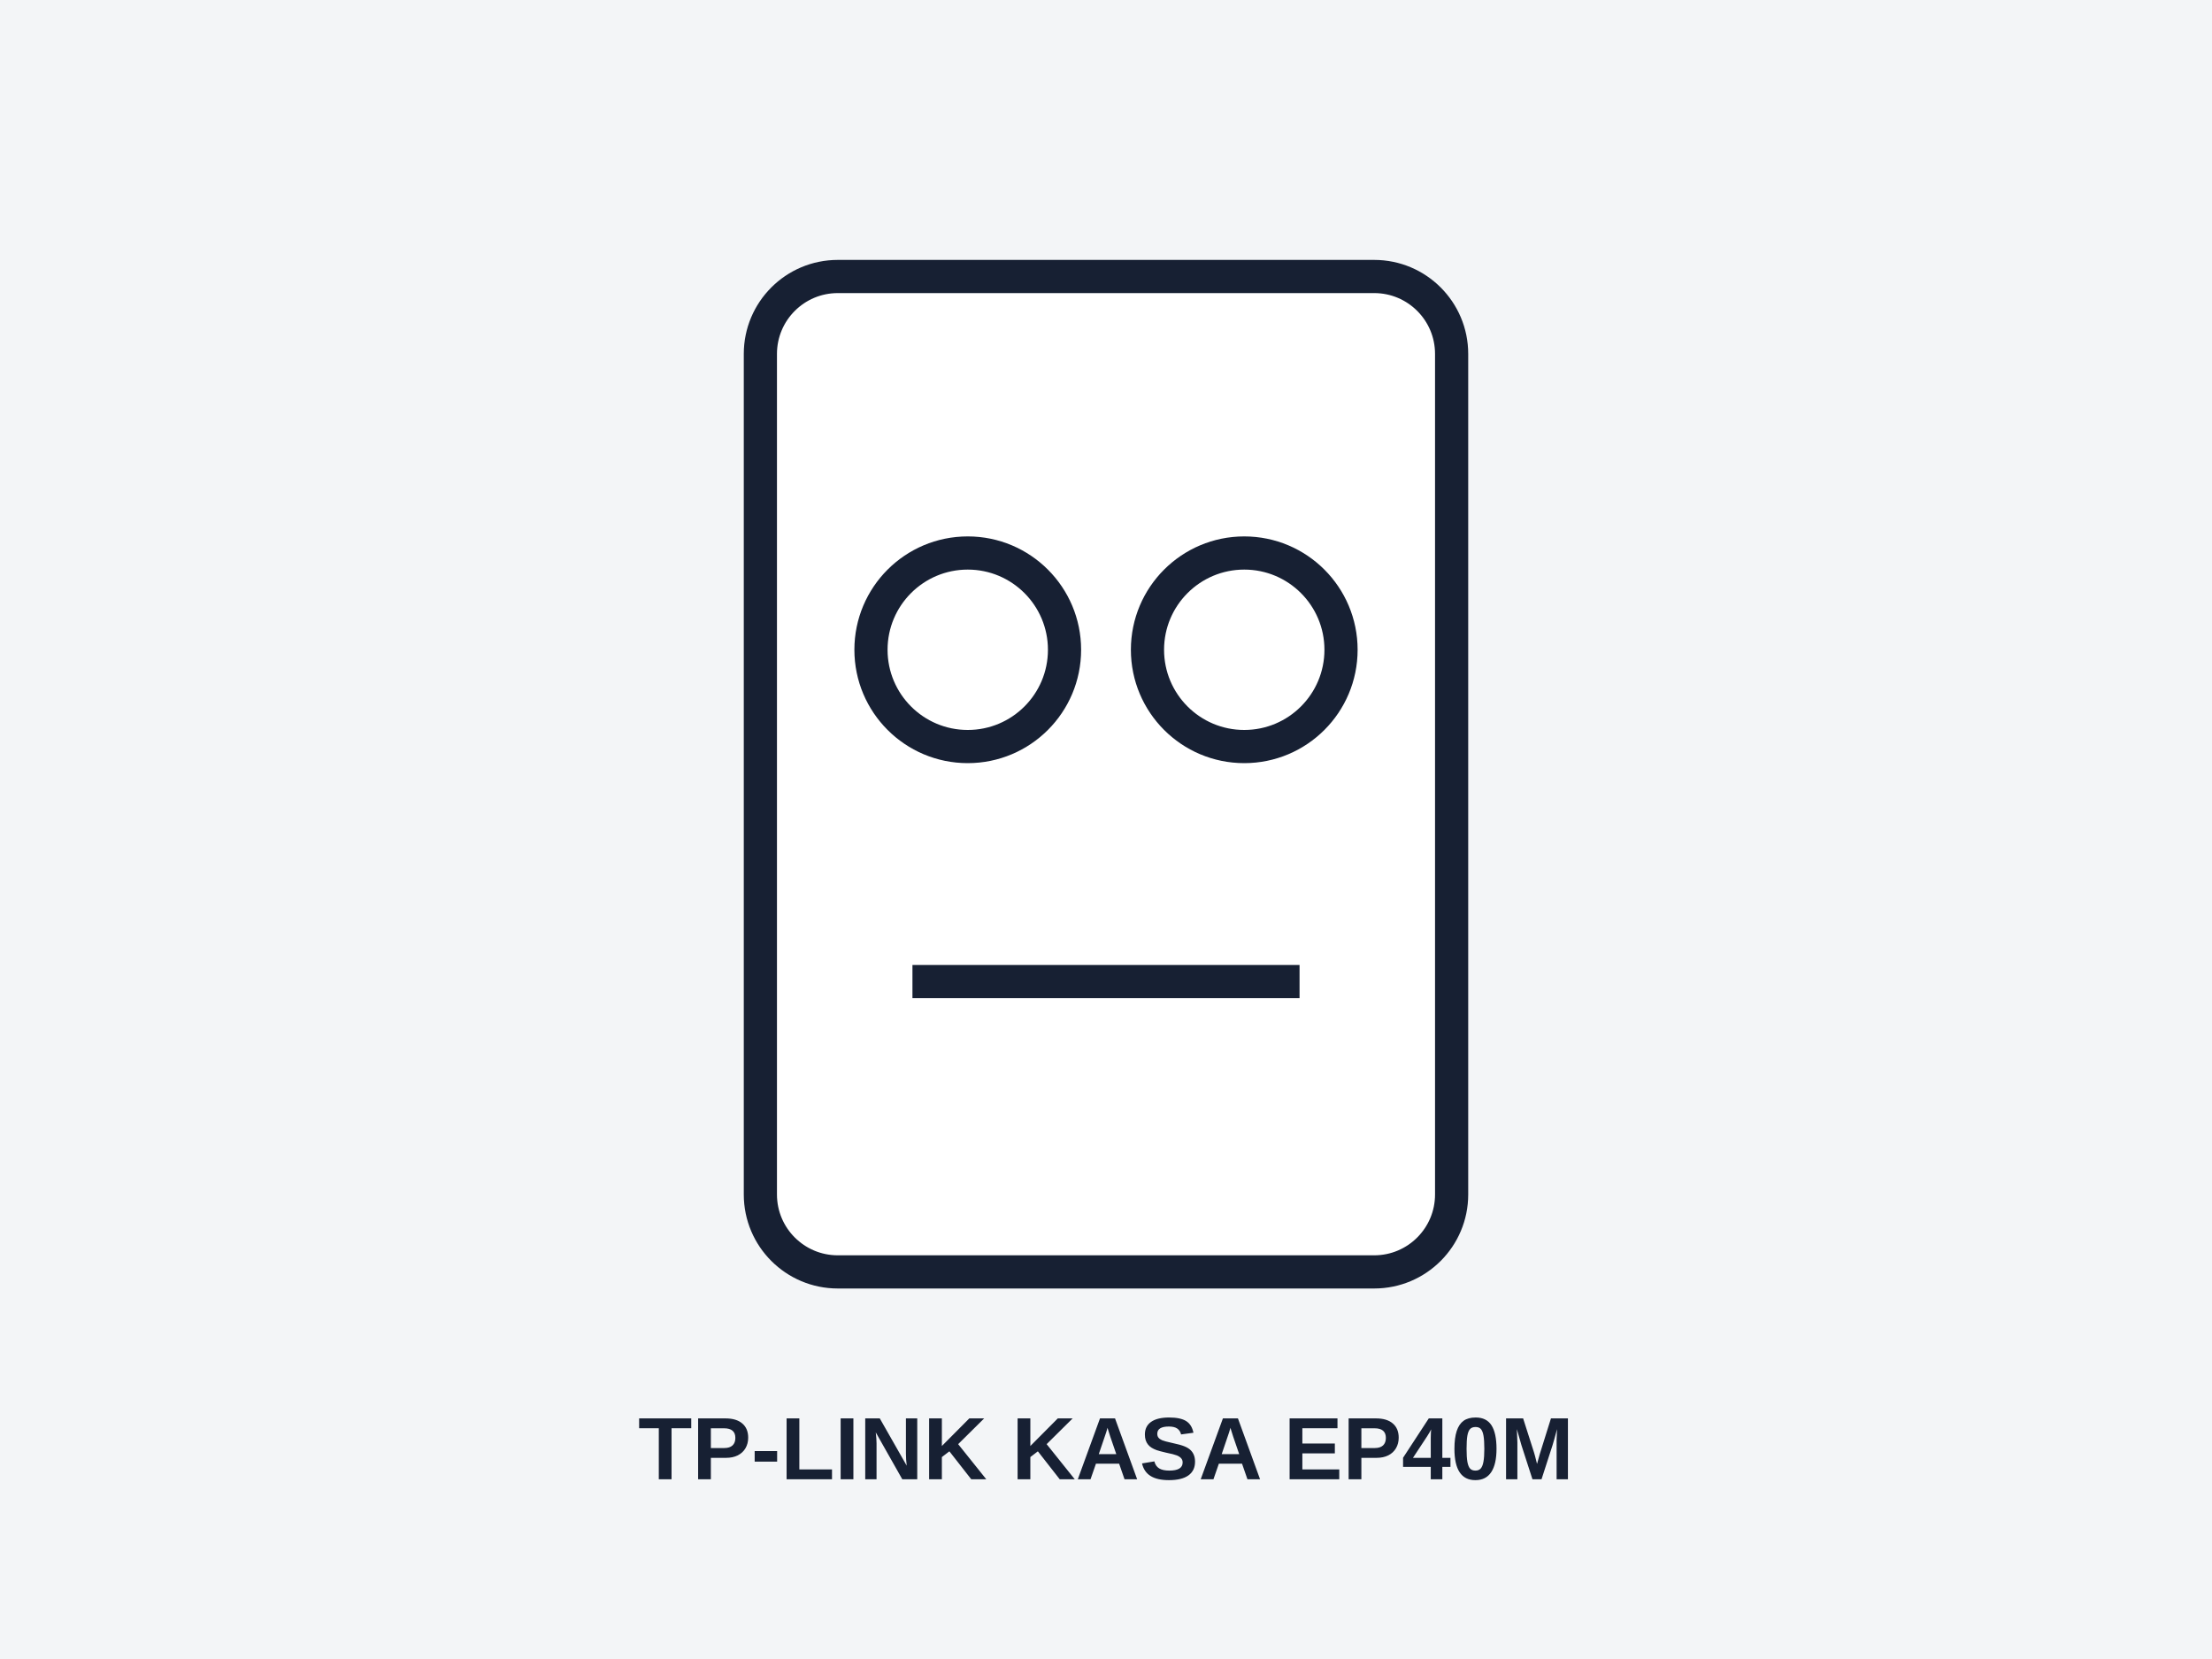
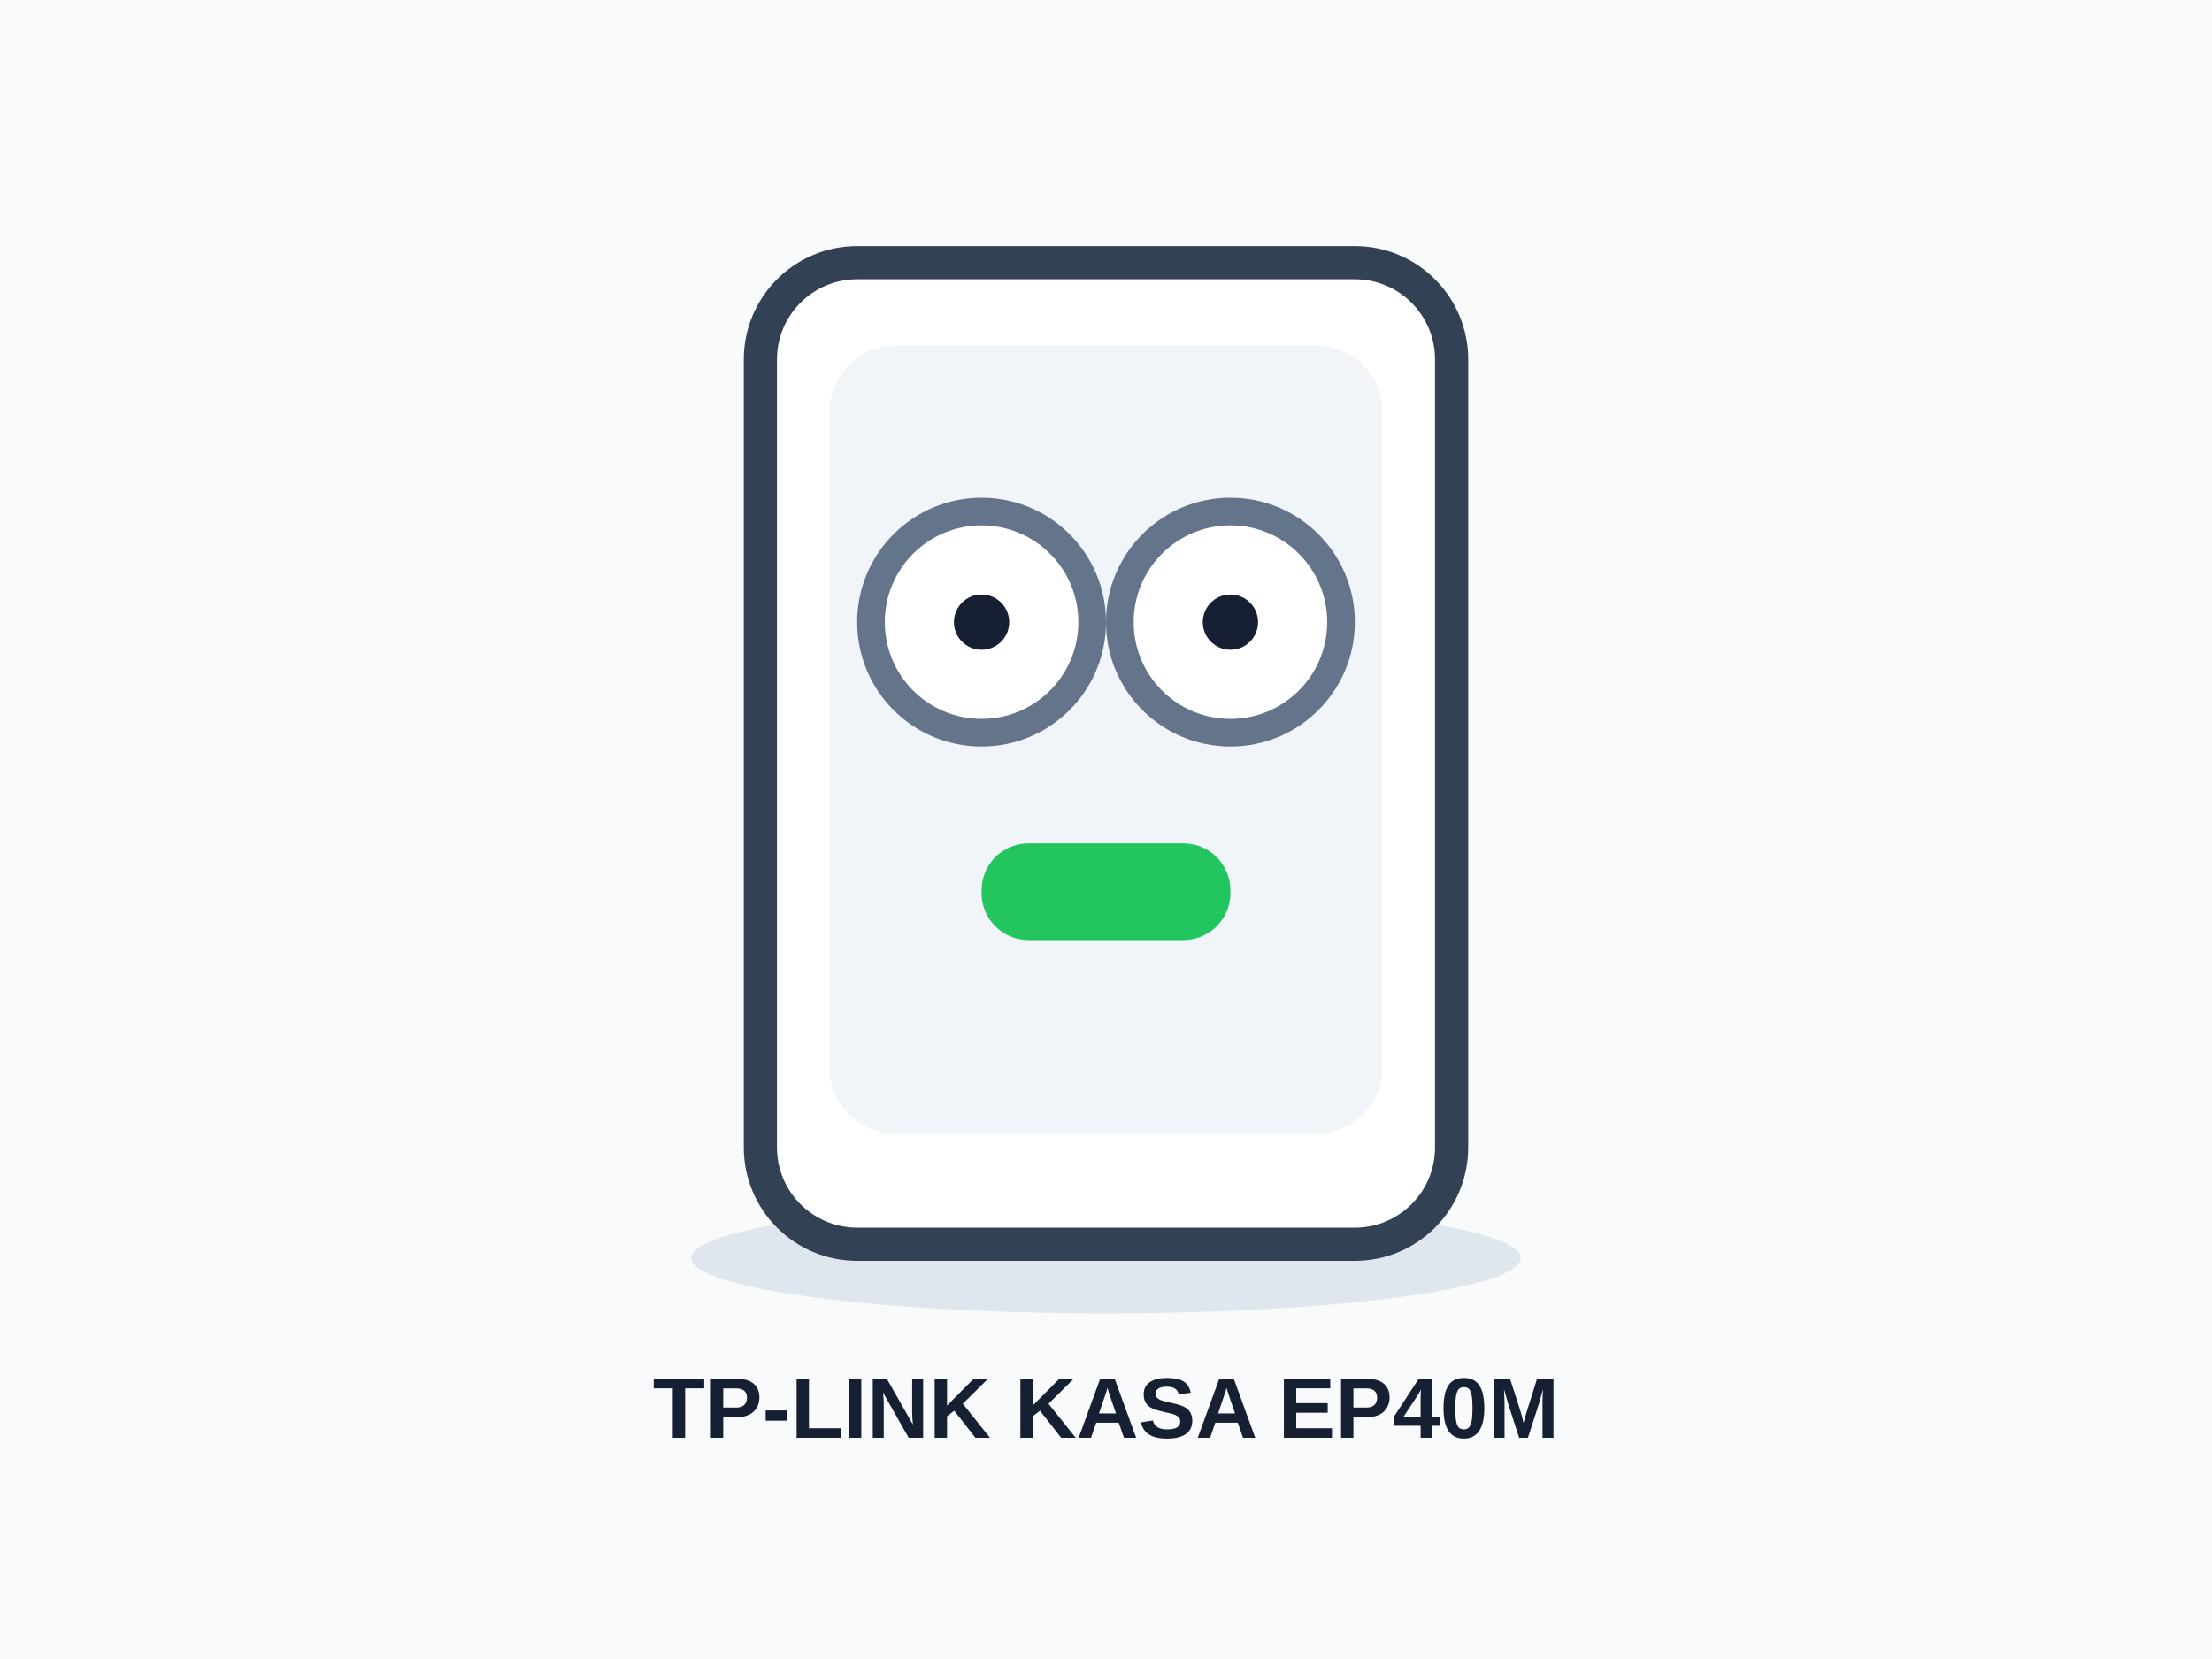
- <svg xmlns="http://www.w3.org/2000/svg" viewBox="0 0 800 600">
-   <rect width="800" height="600" fill="#f3f5f7" />
-   <rect x="275" y="100" width="250" height="360" rx="28" fill="#fff" stroke="#172033" stroke-width="12" />
-   <circle cx="350" cy="235" r="35" fill="none" stroke="#172033" stroke-width="12" />
-   <circle cx="450" cy="235" r="35" fill="none" stroke="#172033" stroke-width="12" />
-   <path d="M330 355h140" stroke="#172033" stroke-width="12" />
-   <text x="400" y="535" text-anchor="middle" font-family="Arial,sans-serif" font-size="32" font-weight="700" fill="#172033">TP-LINK KASA EP40M</text>
+ <svg xmlns="http://www.w3.org/2000/svg" viewBox="0 0 800 600" role="img" aria-labelledby="title desc">
+   <rect width="800" height="600" fill="#f8fafc" />
+   <ellipse cx="400" cy="455" rx="150" ry="20" fill="#cbd5e1" opacity=".55" />
+   <rect x="275" y="95" width="250" height="355" rx="35" fill="#fff" stroke="#334155" stroke-width="12" />
+   <rect x="300" y="125" width="200" height="285" rx="24" fill="#f1f5f9" />
+   <circle cx="355" cy="225" r="40" fill="#fff" stroke="#64748b" stroke-width="10" />
+   <circle cx="445" cy="225" r="40" fill="#fff" stroke="#64748b" stroke-width="10" />
+   <circle cx="355" cy="225" r="10" fill="#172033" />
+   <circle cx="445" cy="225" r="10" fill="#172033" />
+   <rect x="355" y="305" width="90" height="35" rx="17" fill="#22c55e" />
+   <text x="400" y="520" text-anchor="middle" font-family="Arial,sans-serif" font-size="31" font-weight="700" fill="#172033">TP-LINK KASA EP40M</text>
</svg>
